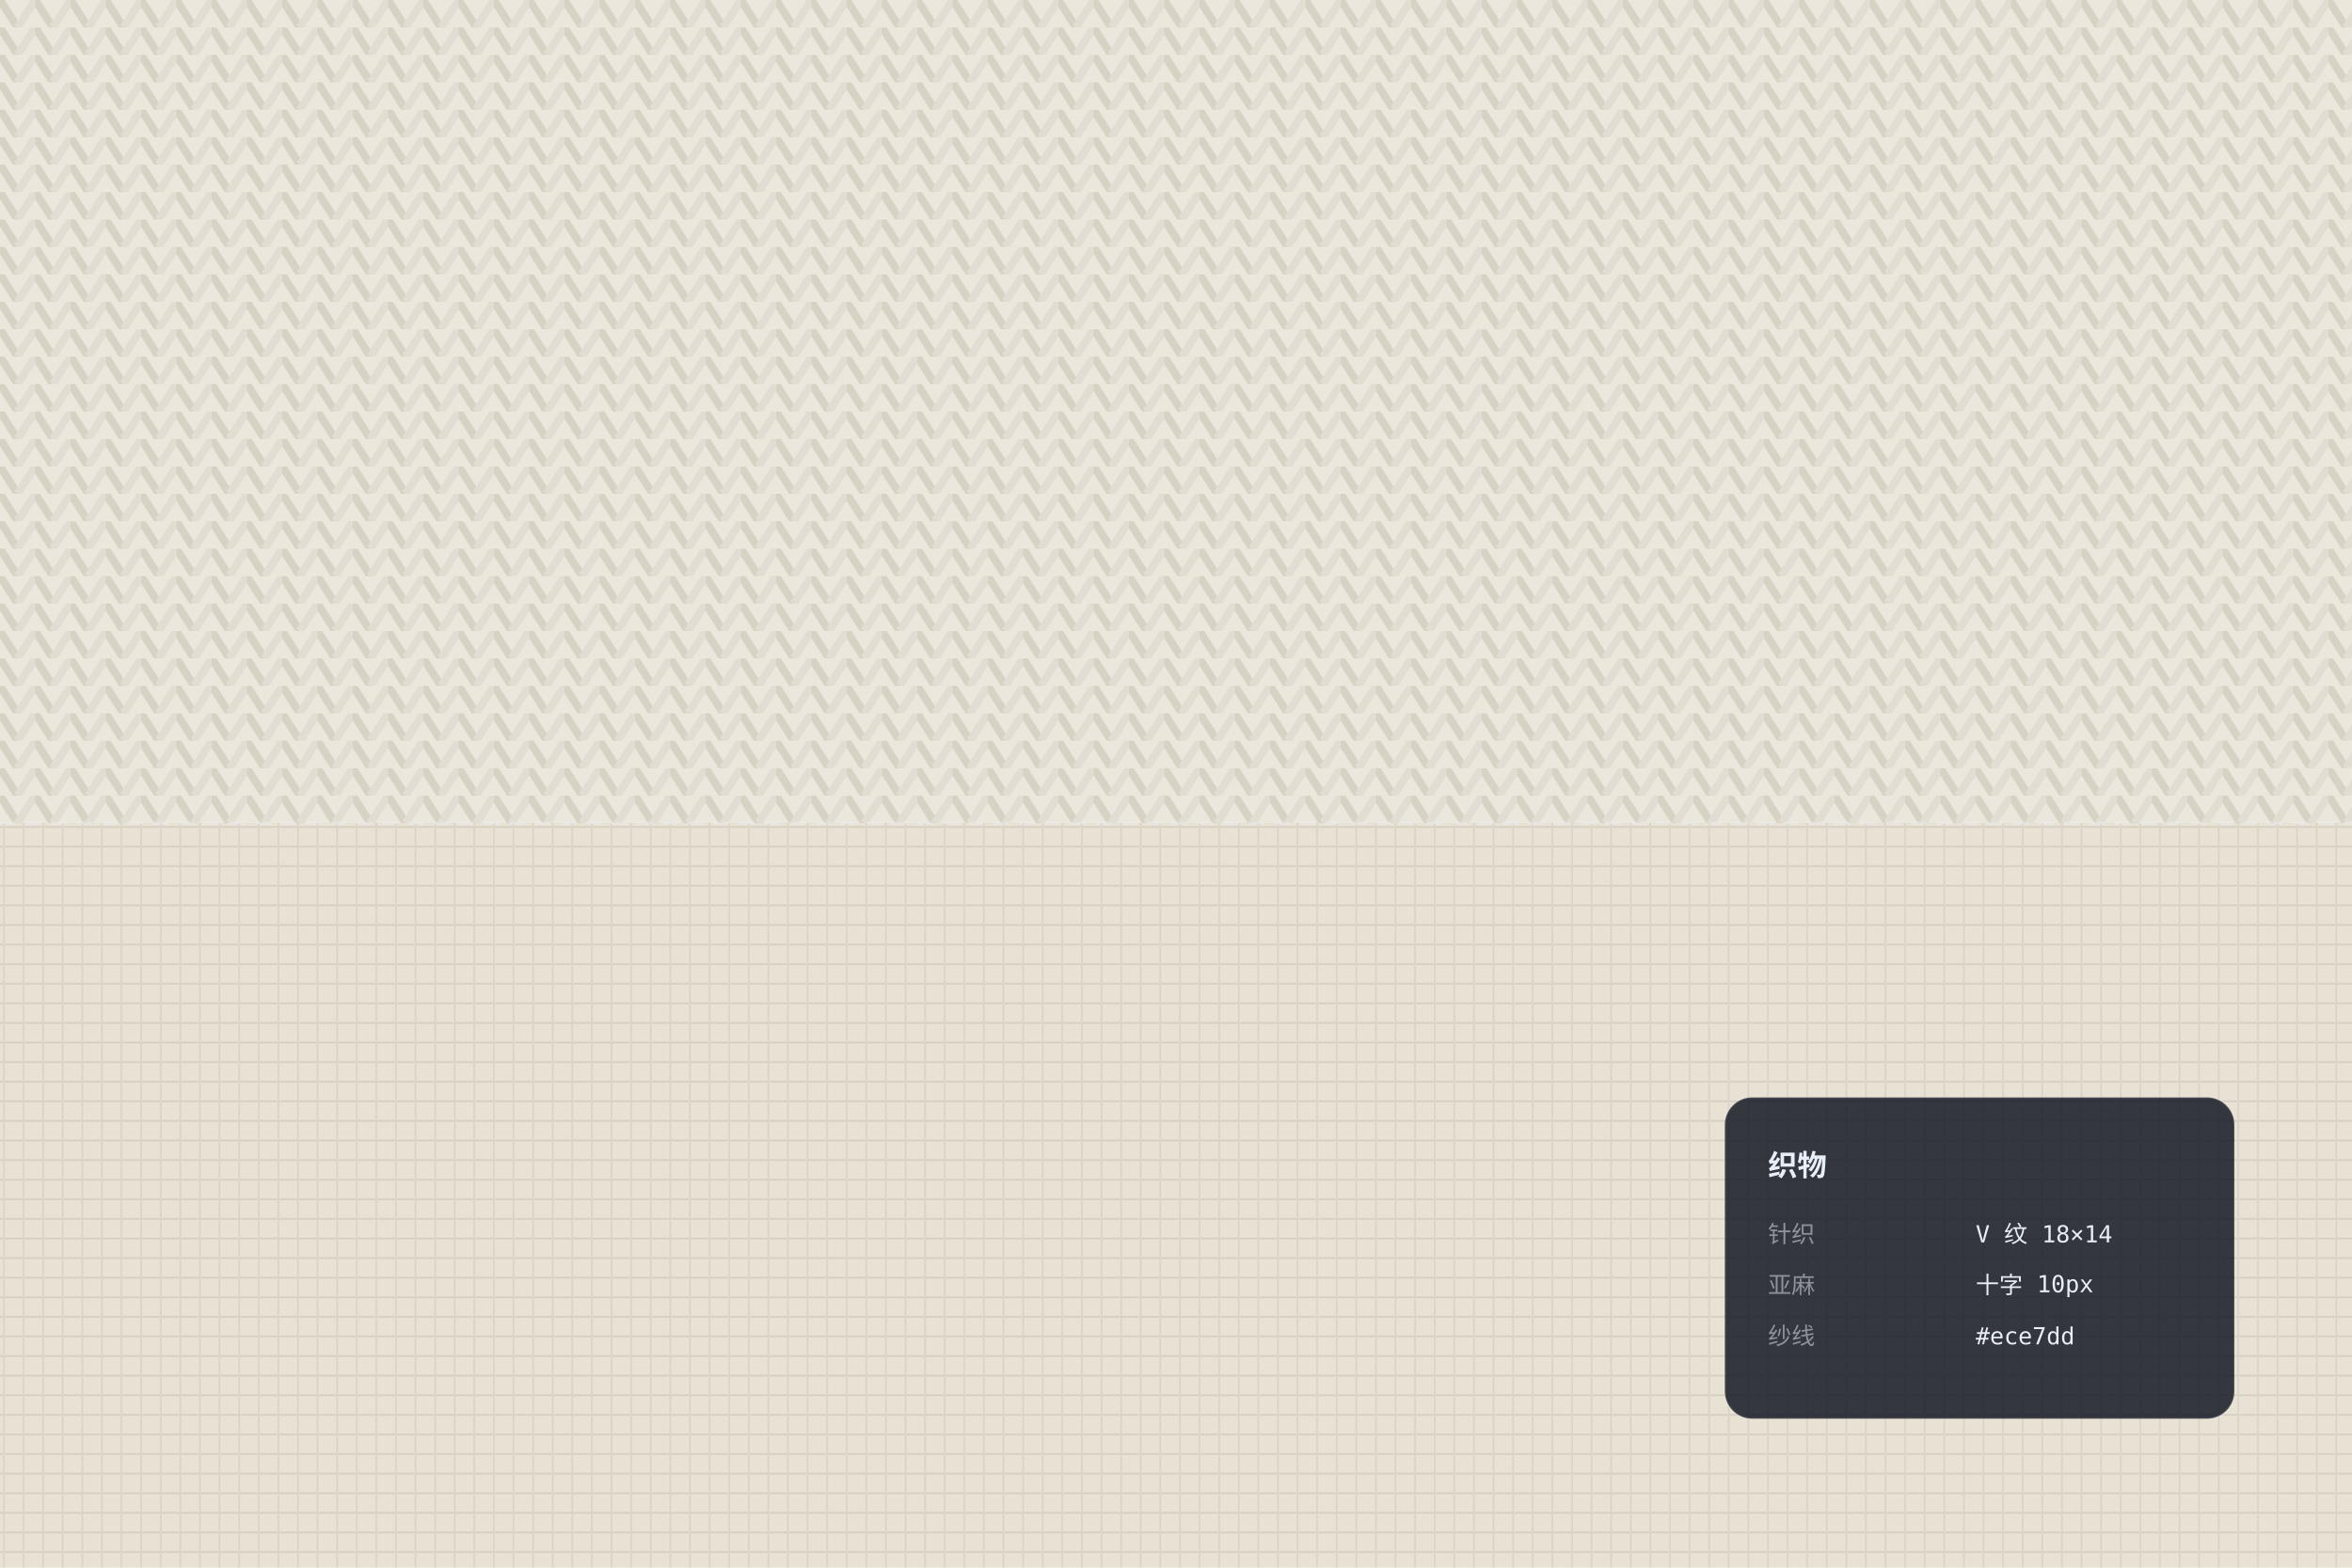
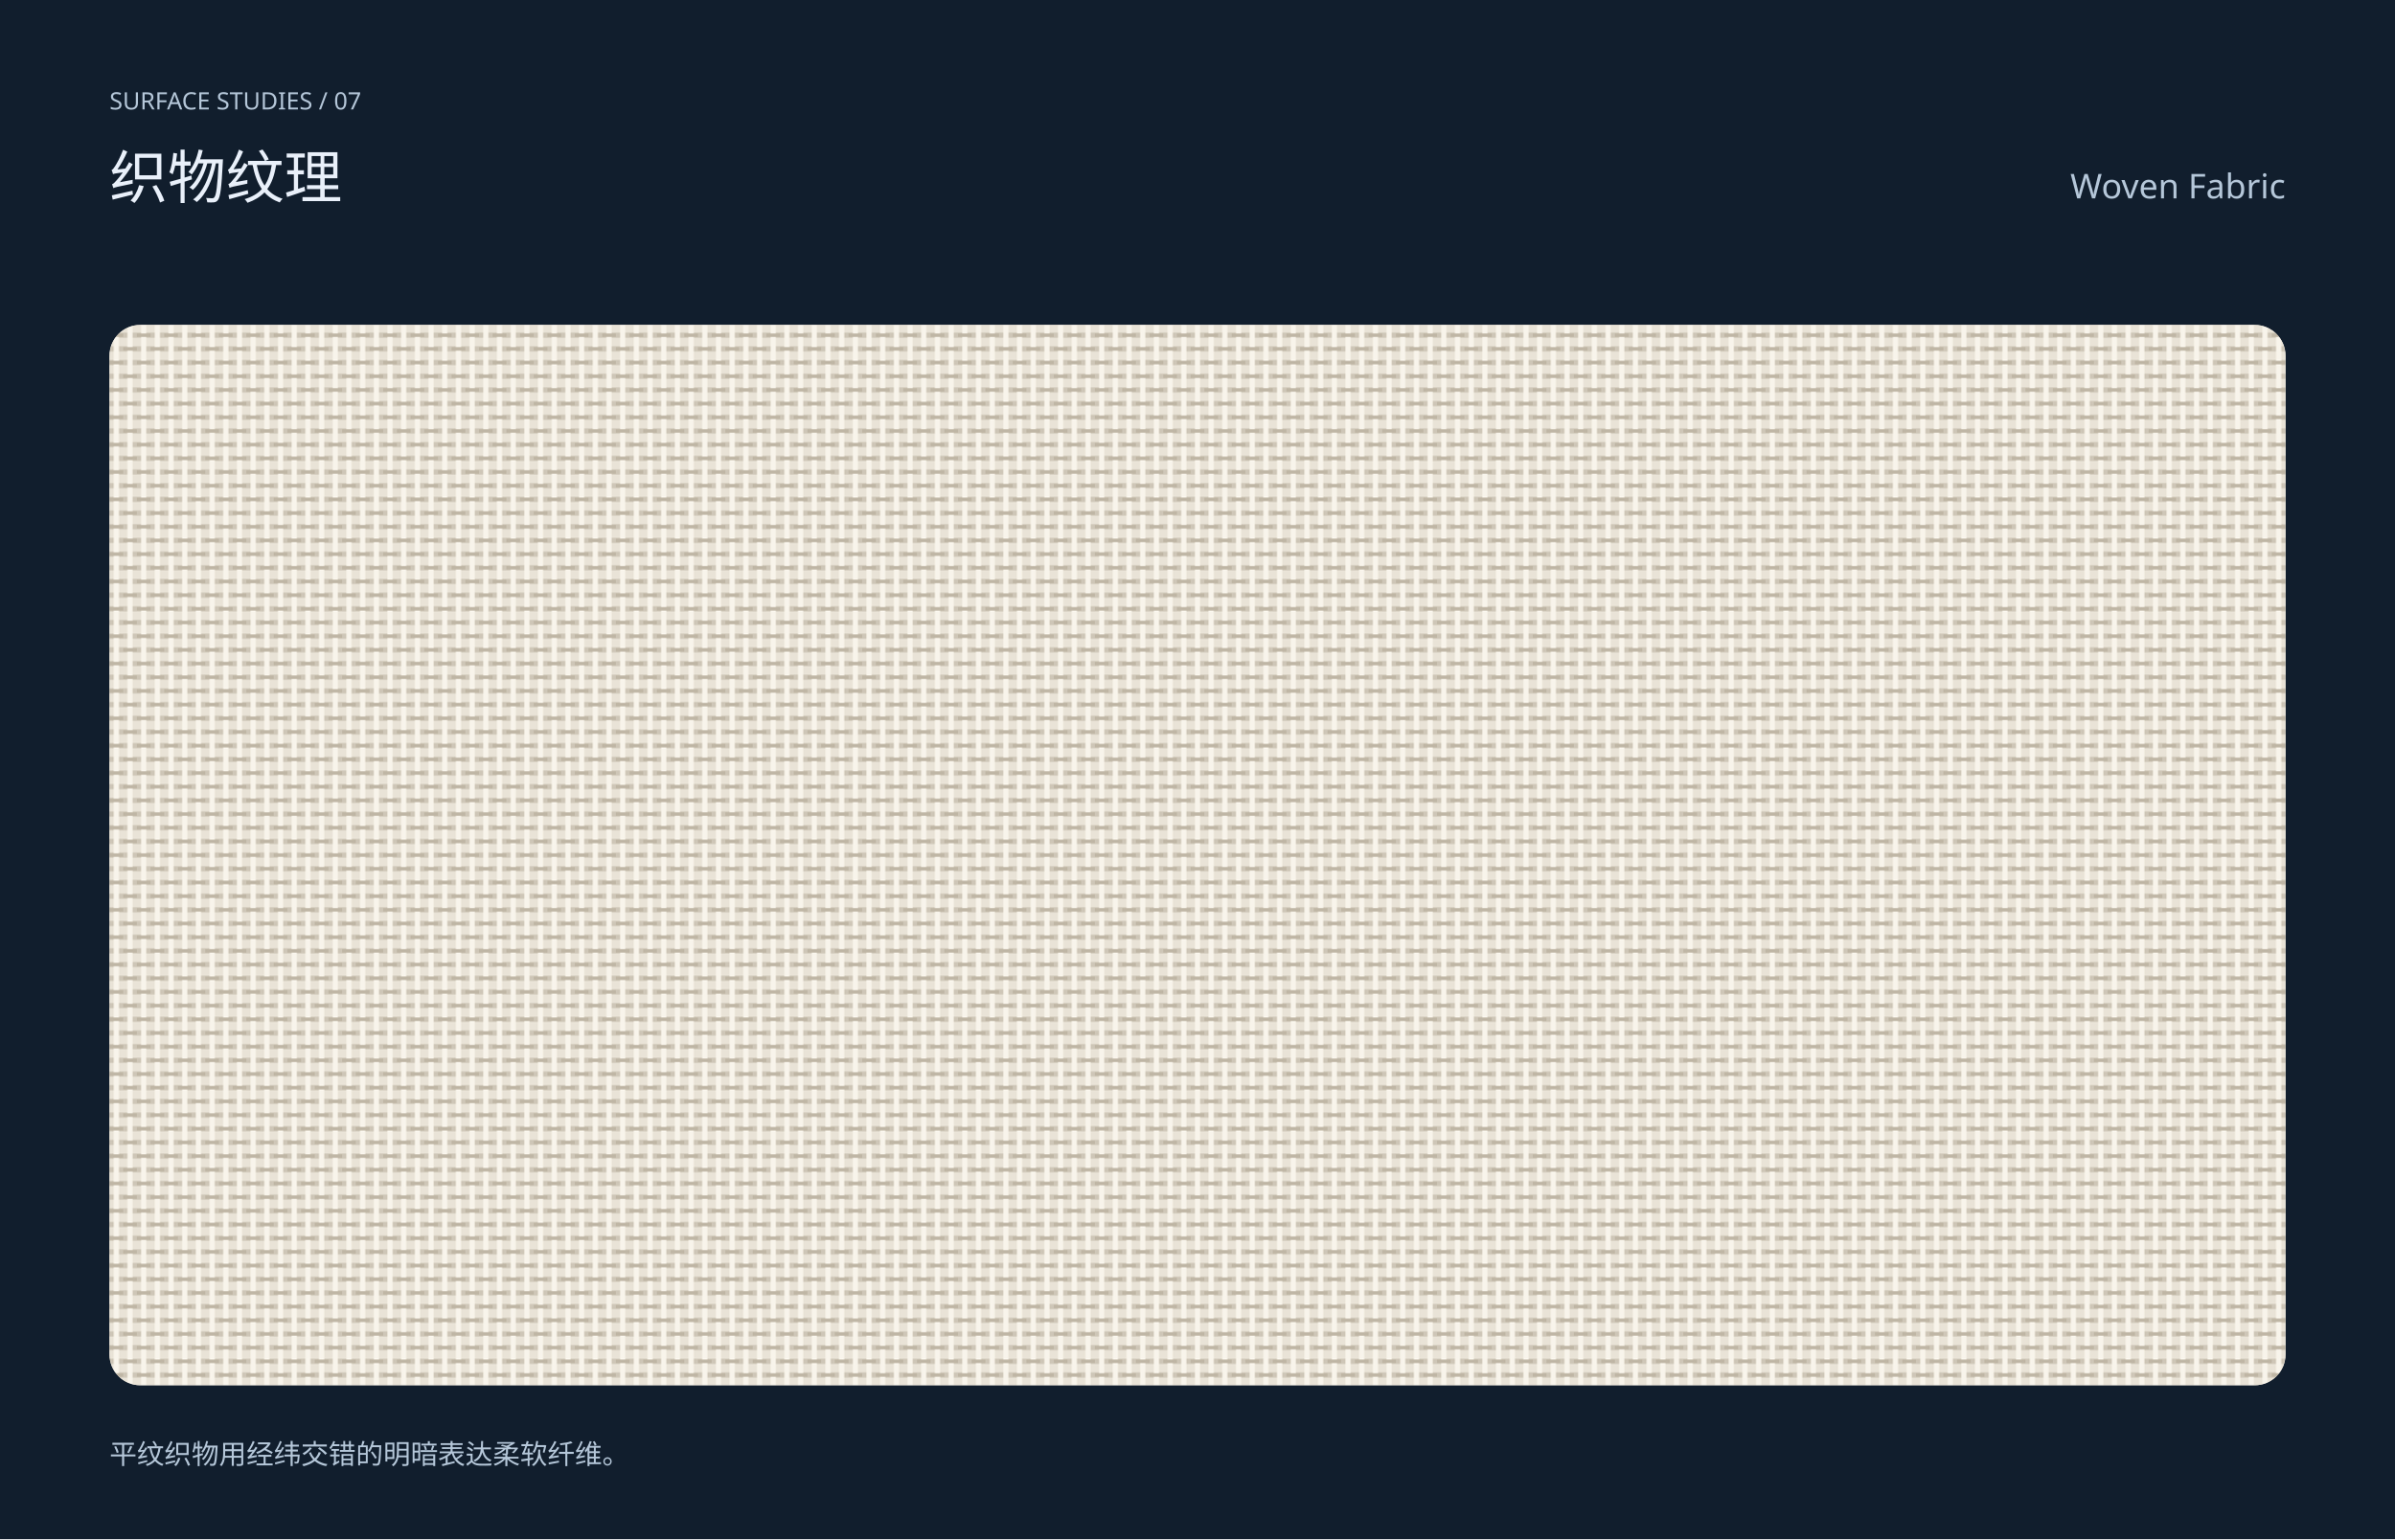
- <svg xmlns="http://www.w3.org/2000/svg" width="1200" height="800" viewBox="0 0 1200 800" font-family="PingFang SC, Hiragino Sans GB, Microsoft YaHei, sans-serif">
+ <svg xmlns="http://www.w3.org/2000/svg" width="1400" height="900" viewBox="0 0 1400 900" role="img" aria-labelledby="title desc" font-family="PingFang SC, Microsoft YaHei, sans-serif">
+   <rect x="0" y="0" width="1400" height="900" fill="#111e2d" />
+   <text x="64" y="64" font-size="14" fill="#b5c7d9" text-anchor="start">SURFACE STUDIES / 07</text>
+   <text x="64" y="116" font-size="34" fill="#e9f0fa" text-anchor="start">织物纹理</text>
+   <text x="1336" y="116" font-size="20" fill="#b5c7d9" text-anchor="end">Woven Fabric</text>
  <defs>
-     <pattern id="knit" width="18" height="14" patternUnits="userSpaceOnUse">
-       <rect width="18" height="14" fill="#ece7dd" />
-       <line x1="0" y1="0" x2="9" y2="14" stroke="#d8d2c4" stroke-width="4" />
-       <line x1="18" y1="0" x2="9" y2="14" stroke="#e2ddd2" stroke-width="4" />
-     </pattern>
-     <pattern id="linen" width="10" height="10" patternUnits="userSpaceOnUse">
-       <rect width="10" height="10" fill="#e8e2d4" />
-       <line x1="0" y1="2" x2="10" y2="2" stroke="#d8d2c4" stroke-width="1" />
-       <line x1="2" y1="0" x2="2" y2="10" stroke="#dcd6c8" stroke-width="1" />
-     </pattern>
+     <clipPath id="stage">
+       <rect x="64" y="190" width="1272" height="620" rx="18" />
+     </clipPath>
  </defs>
-   <rect width="1200" height="420" fill="url(#knit)" />
-   <rect width="1200" height="380" y="420" fill="url(#linen)" />
-   <line x1="0" y1="420" x2="1200" y2="420" stroke="#e8eef7" stroke-dasharray="8 5" stroke-width="1.5" opacity="0.4" />
-   <rect x="880" y="560" width="260" height="164" rx="14" fill="rgba(13,18,30,0.82)" stroke="rgba(255,255,255,0.14)" />
-   <text x="902" y="600" font-size="15" fill="#e8eef7" text-anchor="start" font-weight="700">织物</text>
-   <text x="902" y="634" font-size="12" fill="rgba(232,238,247,0.5)" text-anchor="start" font-family="SFMono-Regular, Menlo, monospace">针织</text>
-   <text x="1008" y="634" font-size="12" fill="#e8eef7" text-anchor="start" font-family="SFMono-Regular, Menlo, monospace">V 纹 18×14</text>
-   <text x="902" y="660" font-size="12" fill="rgba(232,238,247,0.5)" text-anchor="start" font-family="SFMono-Regular, Menlo, monospace">亚麻</text>
-   <text x="1008" y="660" font-size="12" fill="#e8eef7" text-anchor="start" font-family="SFMono-Regular, Menlo, monospace">十字 10px</text>
-   <text x="902" y="686" font-size="12" fill="rgba(232,238,247,0.5)" text-anchor="start" font-family="SFMono-Regular, Menlo, monospace">纱线</text>
-   <text x="1008" y="686" font-size="12" fill="#e8eef7" text-anchor="start" font-family="SFMono-Regular, Menlo, monospace">#ece7dd</text>
+   <g clip-path="url(#stage)">
+     <rect x="64" y="190" width="1272" height="620" fill="#e9e3d7" />
+     <defs>
+       <pattern id="weave" width="16" height="16" patternUnits="userSpaceOnUse">
+         <rect width="16" height="16" fill="#e9e3d7" />
+         <path d="M0 4H16M0 12H16" stroke="#cec6b7" stroke-width="3" />
+         <path d="M4 0V16M12 0V16" stroke="#f8f4eb" stroke-width="3" />
+         <path d="M0 4H8M8 12H16" stroke="#bfb6a5" stroke-width="2" />
+       </pattern>
+     </defs>
+     <rect x="64" y="190" width="1272" height="620" fill="url(#weave)" />
+   </g>
+   <text x="64" y="856" font-size="16" fill="#b5c7d9" text-anchor="start">平纹织物用经纬交错的明暗表达柔软纤维。</text>
+   <style>@keyframes drift{50%{transform:translate(0,12px)}}@keyframes shine{50%{opacity:.75}}.drift{animation:drift 10s ease-in-out infinite}.shine{animation:shine 8s ease-in-out infinite}@media(prefers-reduced-motion:reduce){.drift,.shine{animation:none}}</style>
</svg>
